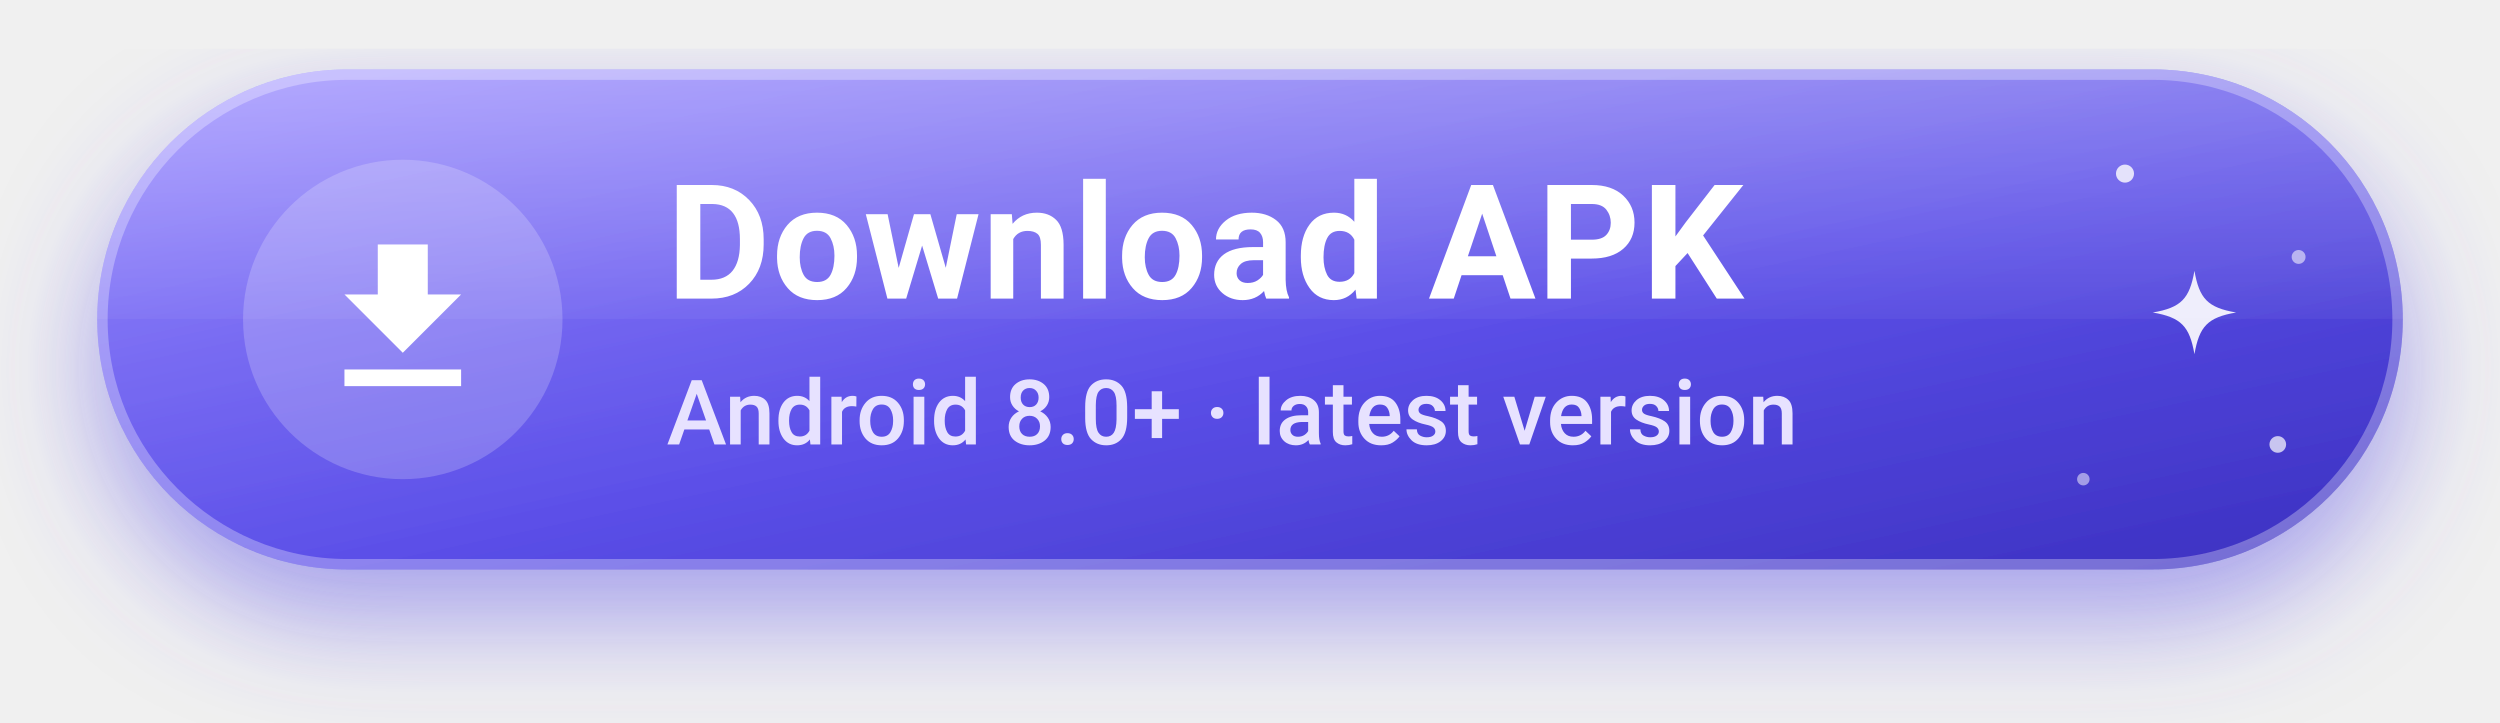
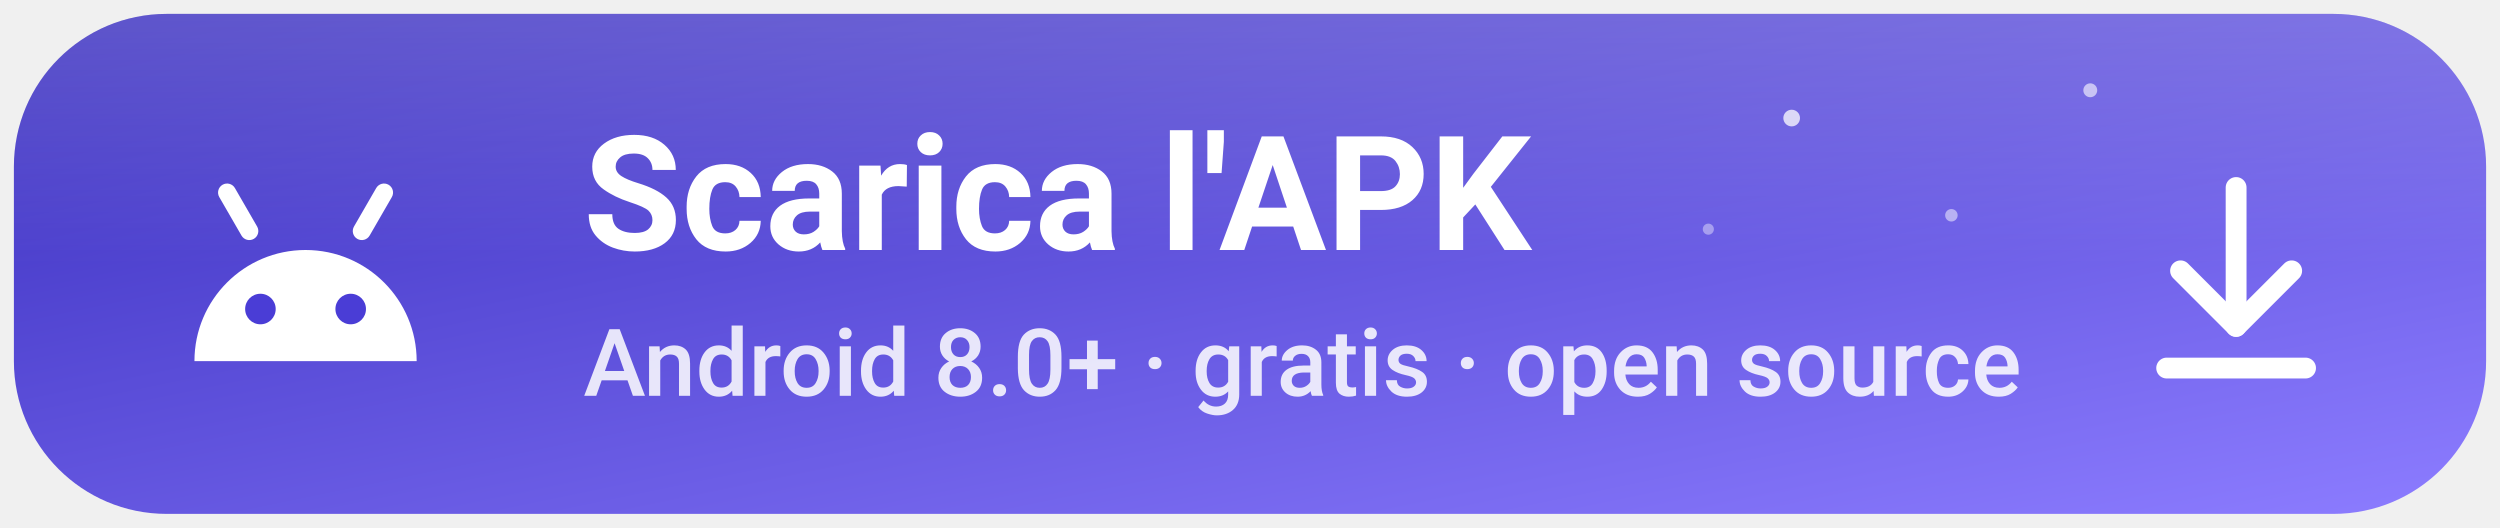
- <svg xmlns="http://www.w3.org/2000/svg" width="360" height="104" viewBox="0 0 360 104" role="img" aria-label="Download the APK">
+ <svg xmlns="http://www.w3.org/2000/svg" width="360" height="76" viewBox="0 0 360 76">
  <defs>
-     <linearGradient id="fill" x1="0" y1="0" x2="1" y2="1">
-       <stop offset="0" stop-color="#9D8FFF" />
-       <stop offset="0.55" stop-color="#5B4FE8" />
-       <stop offset="1" stop-color="#3A2FBF" />
+     <linearGradient id="g" x1="0" y1="0" x2="1" y2="1">
+       <stop offset="0" stop-color="#3A2FBF" />
+       <stop offset="1" stop-color="#8C7CFF" />
    </linearGradient>
-     <linearGradient id="sheen" x1="0" y1="0" x2="0" y2="1">
-       <stop offset="0" stop-color="#FFFFFF" stop-opacity="0.26" />
-       <stop offset="0.5" stop-color="#FFFFFF" stop-opacity="0.04" />
+     <linearGradient id="shine" x1="0" y1="0" x2="0" y2="1">
+       <stop offset="0" stop-color="#FFFFFF" stop-opacity="0.18" />
      <stop offset="0.5" stop-color="#FFFFFF" stop-opacity="0" />
    </linearGradient>
-     <filter id="glow" x="-20%" y="-40%" width="140%" height="190%">
-       <feDropShadow dx="0" dy="7" stdDeviation="8" flood-color="#5B4FE8" flood-opacity="0.5" />
-     </filter>
  </defs>
-   <rect x="14" y="10" width="332" height="72" rx="36" fill="url(#fill)" filter="url(#glow)" />
-   <rect x="14" y="10" width="332" height="72" rx="36" fill="url(#sheen)" />
-   <rect x="14.75" y="10.75" width="330.5" height="70.5" rx="35.25" fill="none" stroke="#FFFFFF" stroke-opacity="0.3" stroke-width="1.5" />
+   <rect x="2" y="2" width="356" height="72" rx="22" fill="url(#g)" />
+   <rect x="2" y="2" width="356" height="72" rx="22" fill="url(#shine)" />
  <g fill="#FFFFFF">
-     <circle cx="306" cy="25" r="1.3" opacity="0.8" />
-     <circle cx="331" cy="37" r="1" opacity="0.55" />
-     <circle cx="300" cy="69" r="0.9" opacity="0.5" />
-     <circle cx="328" cy="64" r="1.2" opacity="0.7" />
-     <path d="M316,39 C316.7,43 317.9,44.3 322,45 C317.9,45.7 316.7,47 316,51 C315.3,47 314.1,45.7 310,45 C314.1,44.3 315.3,43 316,39Z" opacity="0.9" />
+     <circle cx="258" cy="17" r="1.2" fill-opacity="0.75" />
+     <circle cx="281" cy="31" r="0.9" fill-opacity="0.5" />
+     <circle cx="301" cy="13" r="1" fill-opacity="0.6" />
+     <circle cx="246" cy="33" r="0.8" fill-opacity="0.4" />
  </g>
-   <circle cx="58" cy="46" r="23" fill="#FFFFFF" fill-opacity="0.2" />
-   <path transform="translate(43.6 31.6) scale(1.2)" fill="#FFFFFF" d="M19,9h-4V3H9v6H5l7,7 7,-7zM5,18v2h14v-2H5z" />
-   <text x="96" y="43" fill="#FFFFFF" font-family="'Segoe UI', Roboto, 'Helvetica Neue', Helvetica, Arial, sans-serif" font-size="23" font-weight="700" letter-spacing="0.2">Download APK</text>
-   <text x="96" y="64" fill="#E7E2FF" font-family="'Segoe UI', Roboto, 'Helvetica Neue', Helvetica, Arial, sans-serif" font-size="13" font-weight="500">Android 8.0+ · latest version</text>
+   <g transform="translate(24 22)" fill="#FFFFFF">
+     <path d="M4 30 A16 16 0 0 1 36 30 Z" />
+     <rect x="9" y="4" width="2.6" height="9" rx="1.3" transform="rotate(-30 10.3 8.5)" />
+     <rect x="28.4" y="4" width="2.6" height="9" rx="1.3" transform="rotate(30 29.7 8.5)" />
+     <circle cx="13.5" cy="22.5" r="2.2" fill="#4A3DD6" />
+     <circle cx="26.5" cy="22.5" r="2.2" fill="#4A3DD6" />
+   </g>
+   <g font-family="-apple-system, BlinkMacSystemFont, 'Segoe UI', Roboto, Helvetica, Arial, sans-serif" fill="#FFFFFF">
+     <text x="84" y="36" font-size="23" font-weight="700">Scarica l'APK</text>
+     <text x="84" y="57" font-size="13.5" font-weight="500" fill-opacity="0.85">Android 8.0+ · gratis · open source</text>
+   </g>
+   <g transform="translate(322 38)" stroke="#FFFFFF" stroke-width="3" stroke-linecap="round" stroke-linejoin="round" fill="none">
+     <path d="M0 -11 V9" />
+     <path d="M-8 1 L0 9 L8 1" />
+     <path d="M-10 15 H10" />
+   </g>
</svg>
